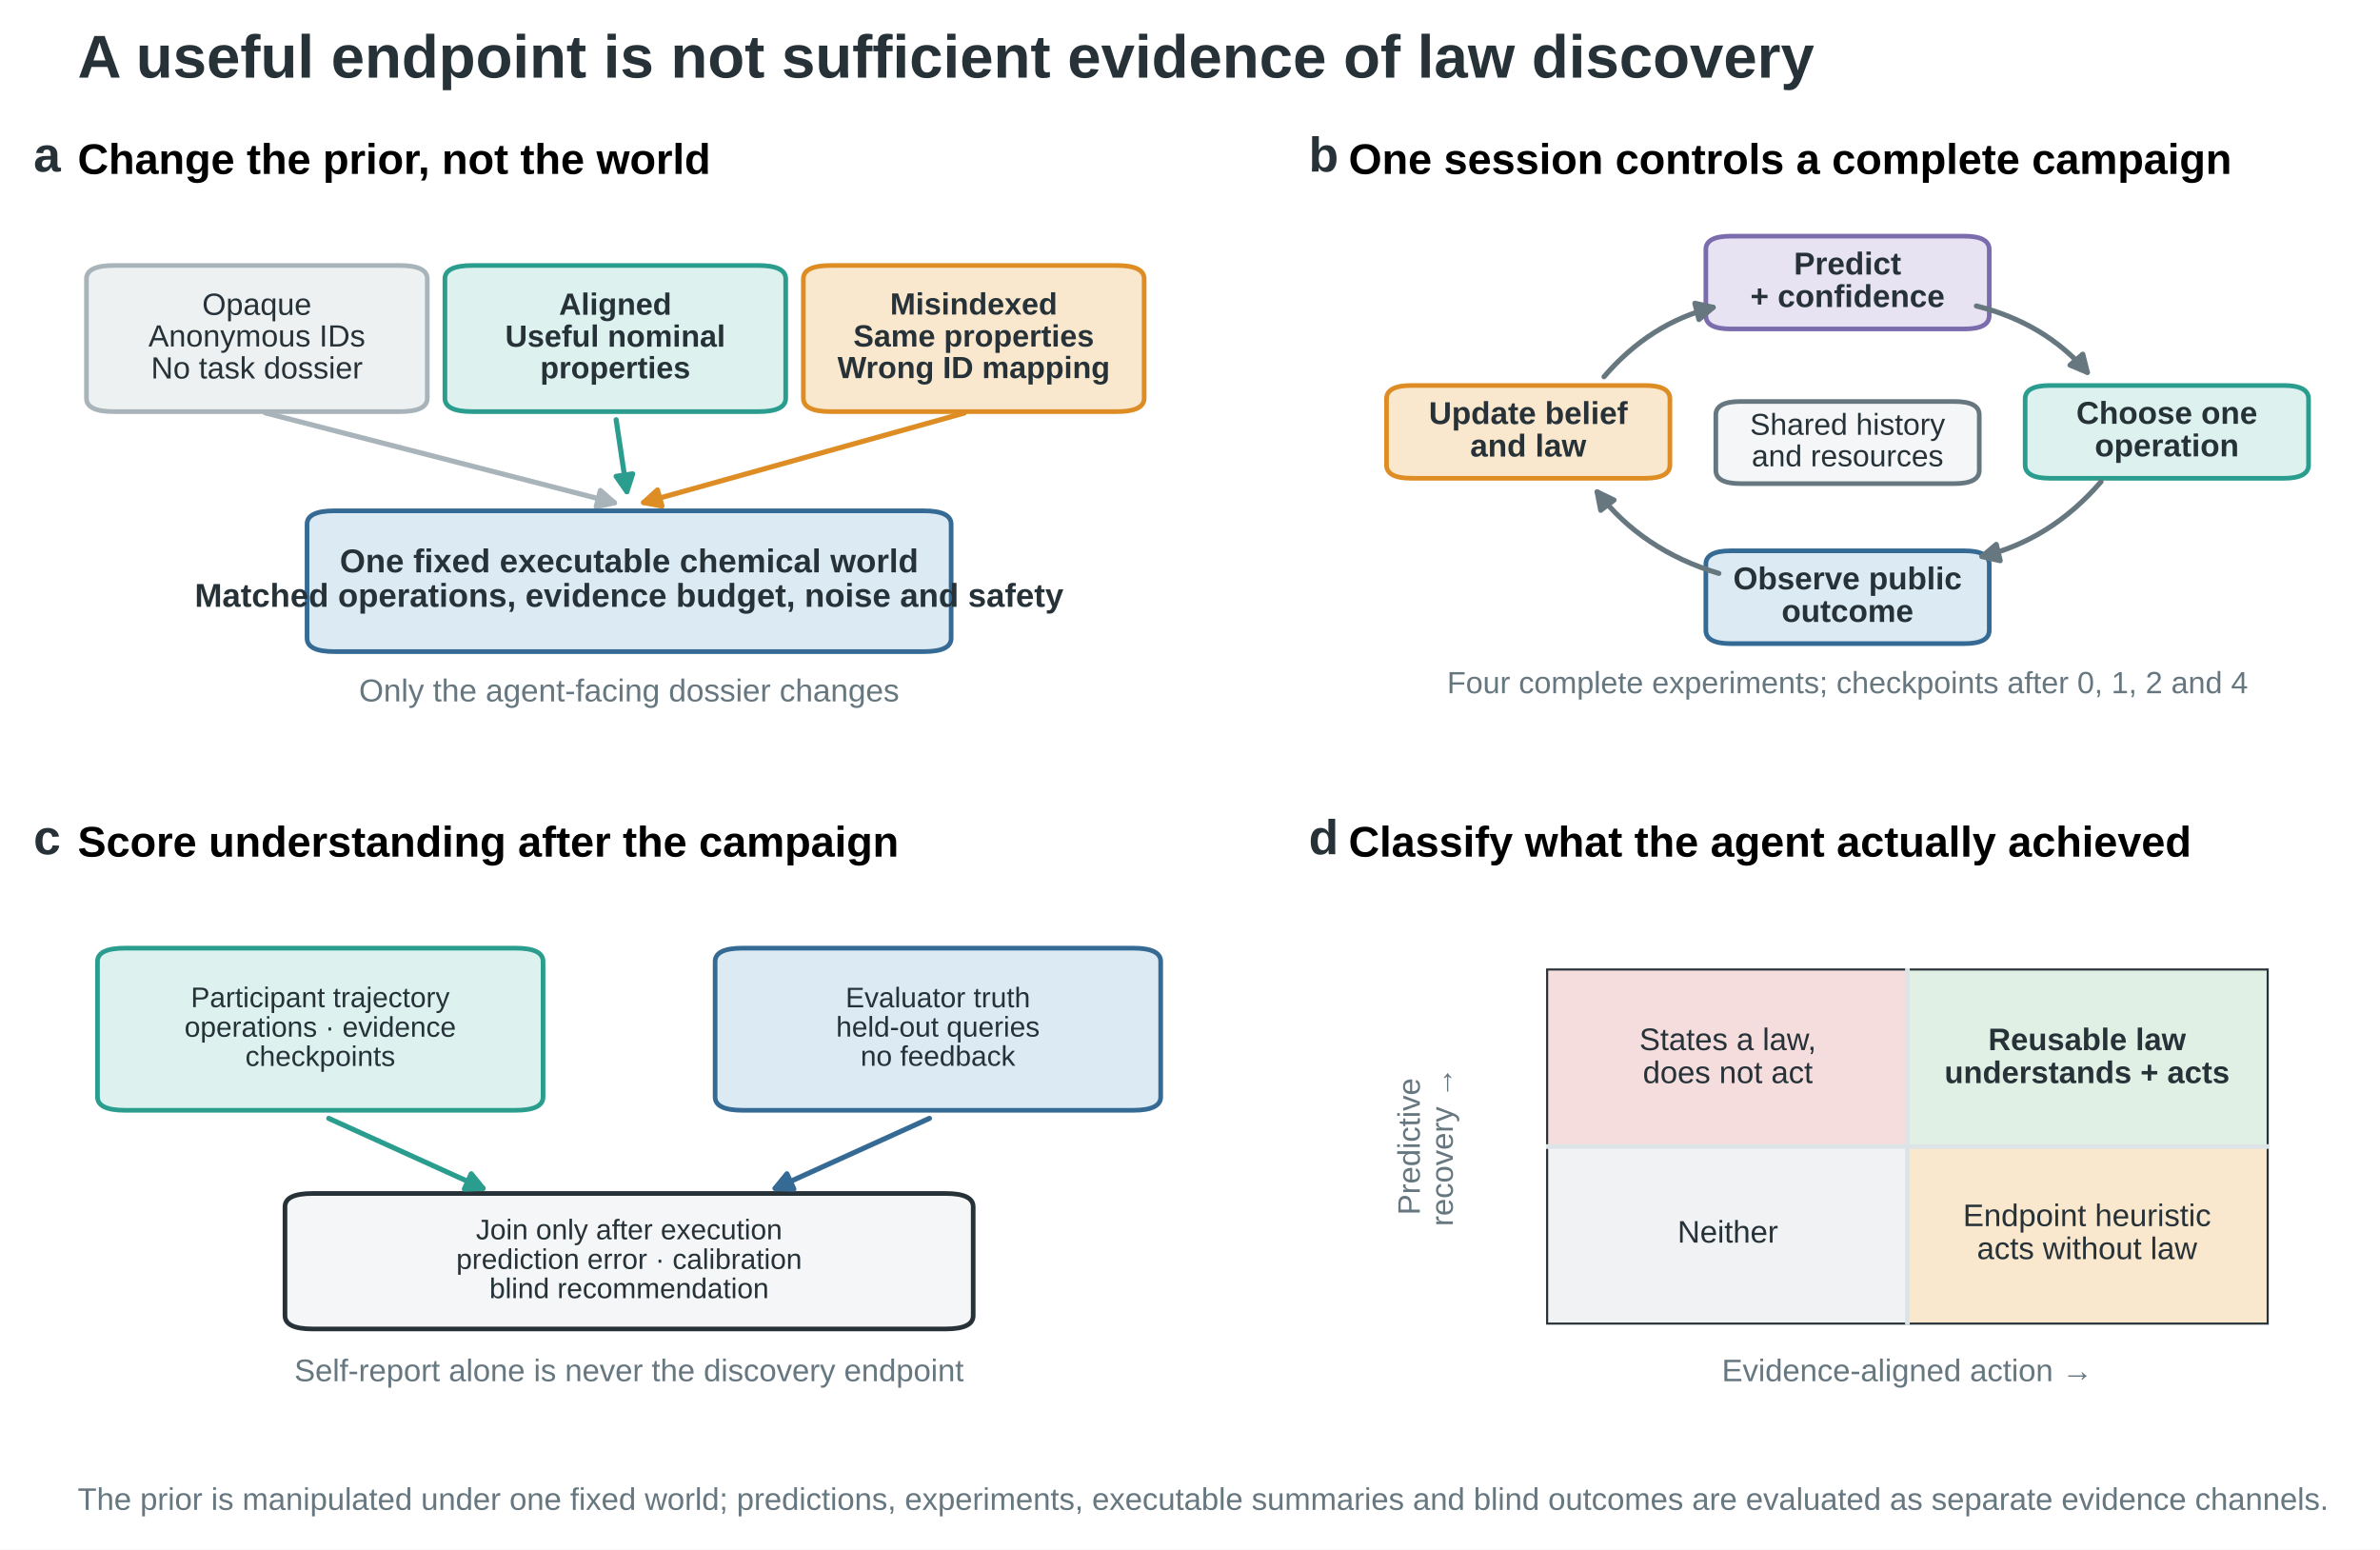
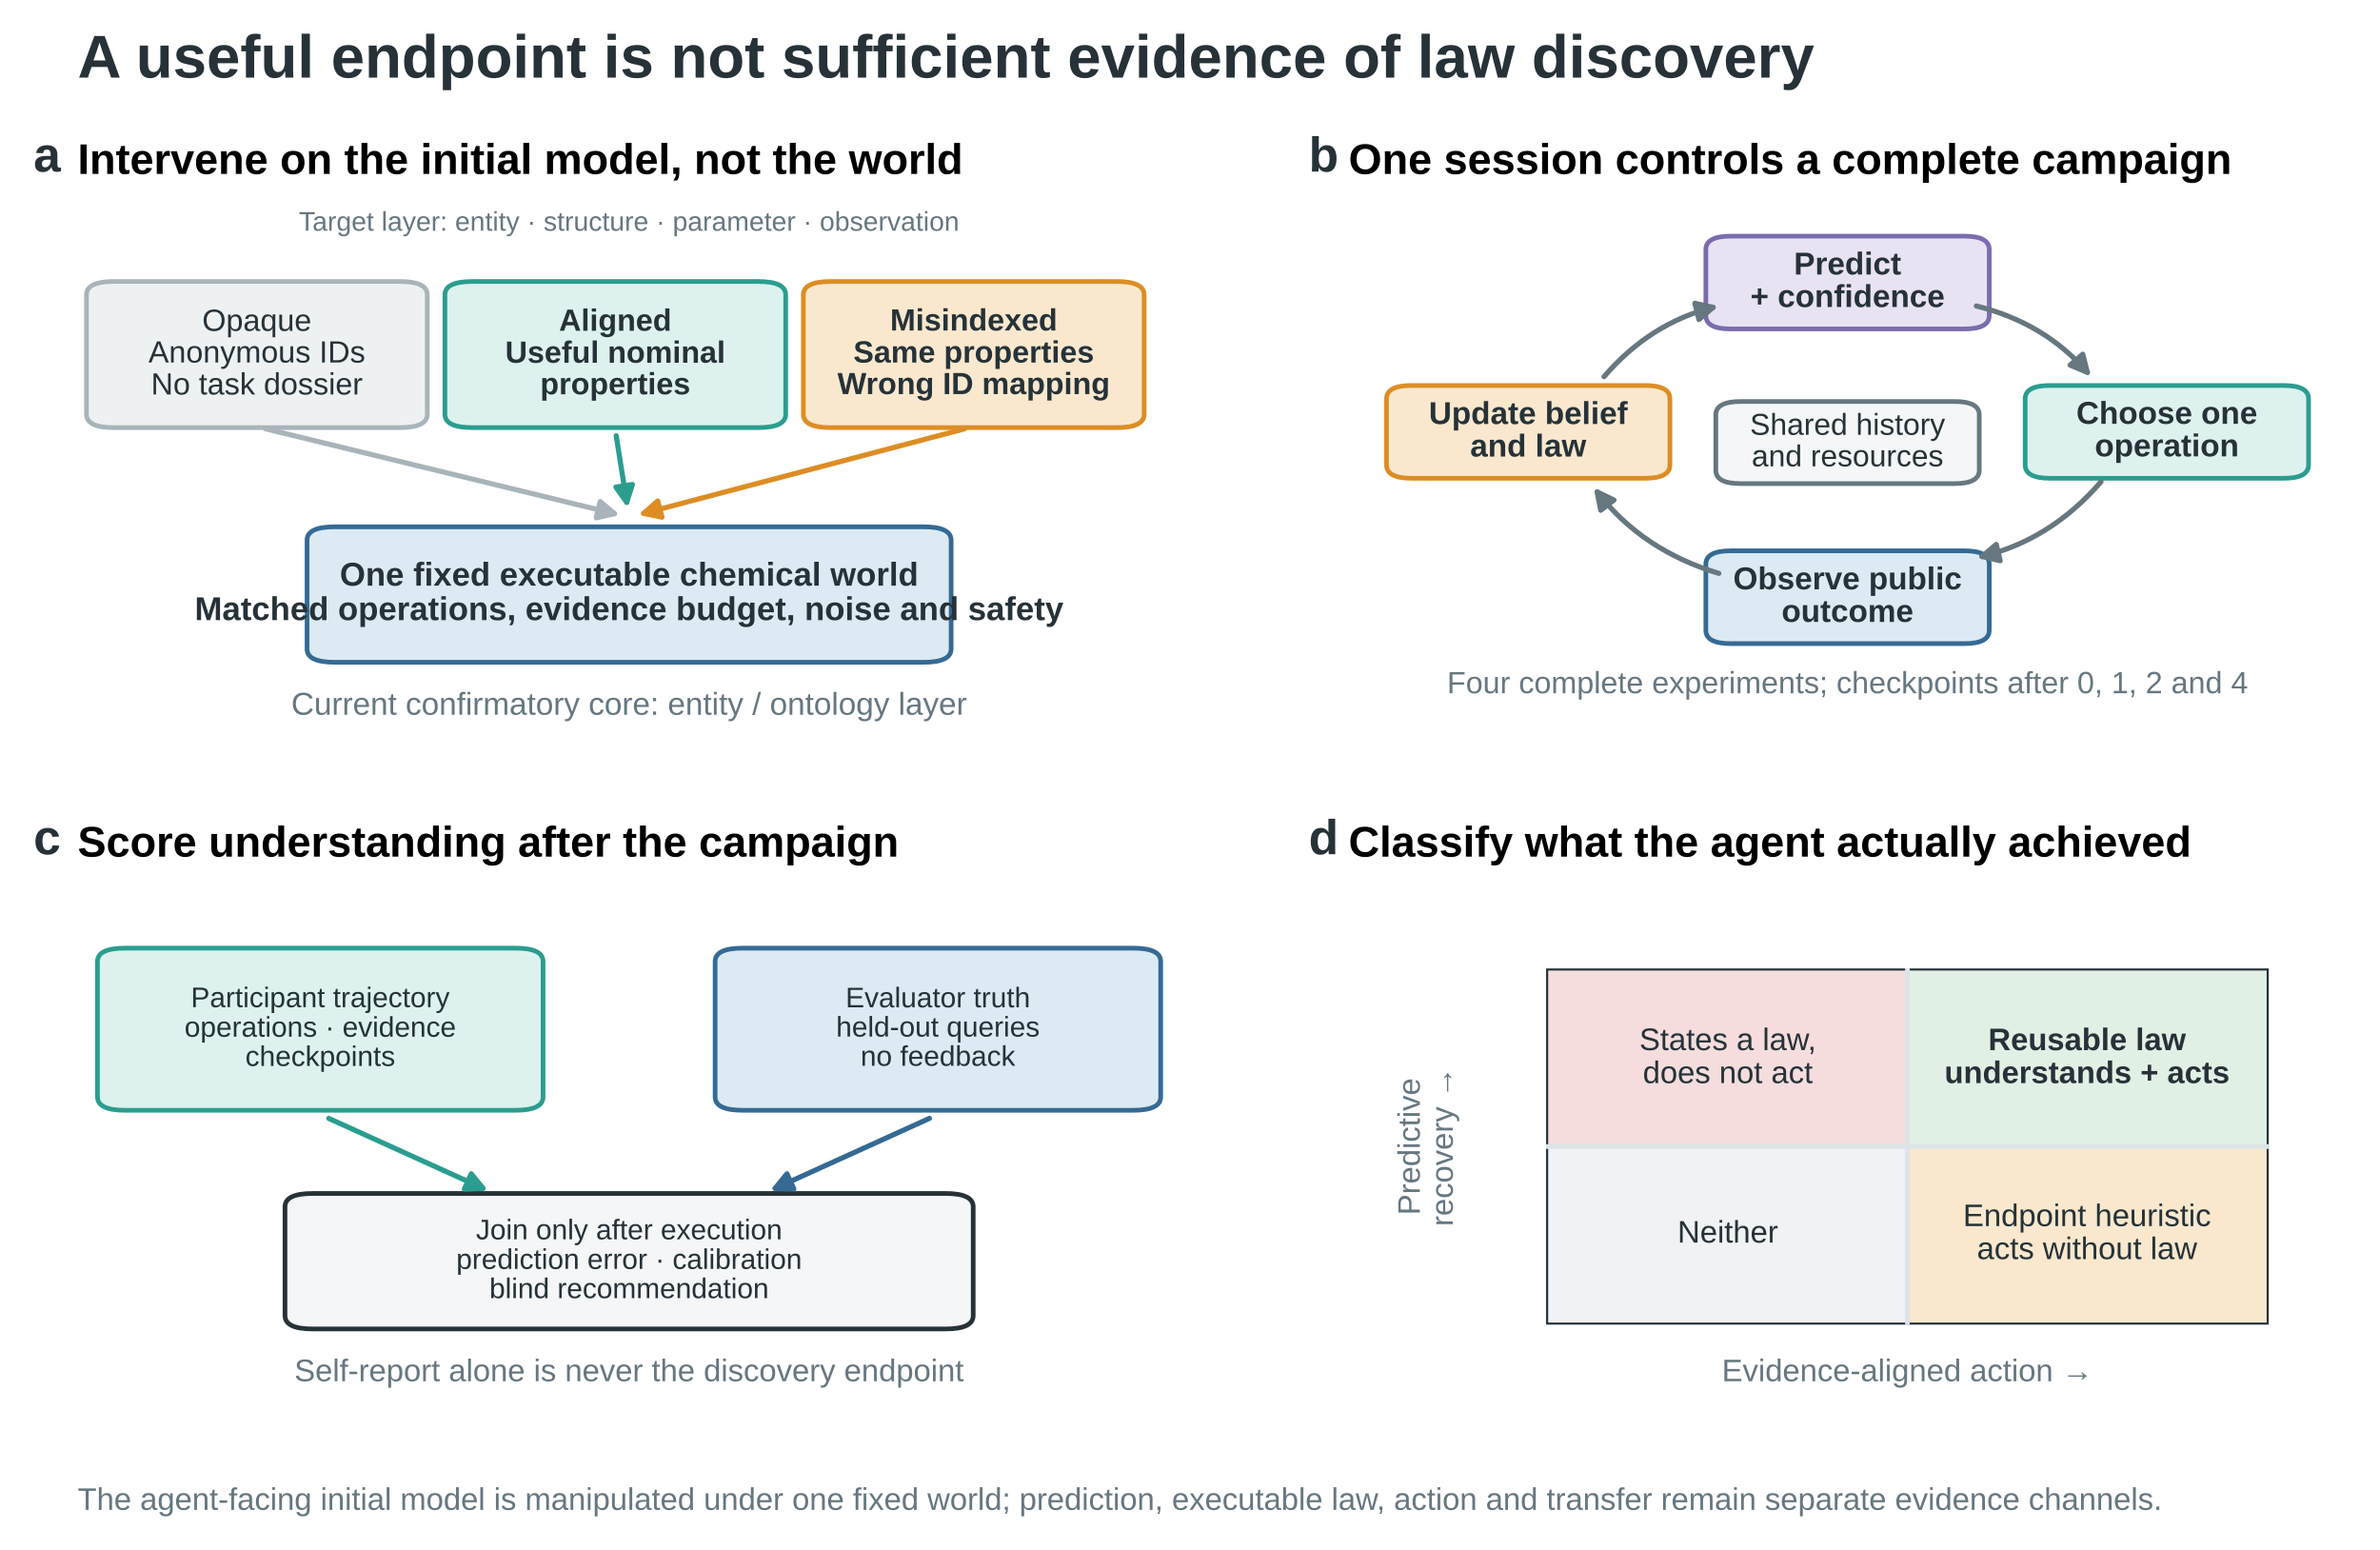
- <svg xmlns="http://www.w3.org/2000/svg" width="511.171pt" height="332.787pt" viewBox="0 0 511.171 332.787" version="1.1">
+ <svg xmlns="http://www.w3.org/2000/svg" width="511.171pt" height="332.866pt" viewBox="0 0 511.171 332.866" version="1.1">
  <defs>
    <style type="text/css">*{stroke-linejoin: round; stroke-linecap: butt}</style>
  </defs>
  <g id="figure_1">
    <g id="patch_1">
-       <path d="M 0 332.787 L 511.171 332.787 L 511.171 0 L 0 0 z " style="fill: #ffffff" />
+       <path d="M 0 332.866 L 511.171 332.866 L 511.171 0 L 0 0 z " style="fill: #ffffff" />
    </g>
    <g id="axes_1">
      <g id="patch_2">
-         <path d="M 24.492 88.398 L 85.844 88.398 Q 91.766 88.398 91.766 85.534 L 91.766 59.878 Q 91.766 57.015 85.844 57.015 L 24.492 57.015 Q 18.57 57.015 18.57 59.878 L 18.57 85.534 Q 18.57 88.398 24.492 88.398 z " clip-path="url(#p7d6b00de4d)" style="fill: #eef1f2; stroke: #a8b4ba; stroke-linejoin: miter" />
+         <path d="M 24.492 91.834 L 85.844 91.834 Q 91.766 91.834 91.766 88.97 L 91.766 63.314 Q 91.766 60.451 85.844 60.451 L 24.492 60.451 Q 18.57 60.451 18.57 63.314 L 18.57 88.97 Q 18.57 91.834 24.492 91.834 z " clip-path="url(#p7e78df8d4a)" style="fill: #eef1f2; stroke: #a8b4ba; stroke-linejoin: miter" />
      </g>
      <g id="patch_3">
-         <path d="M 56.987 88.668 Q 95.081 98.477 131.983 107.979 " clip-path="url(#p7d6b00de4d)" style="fill: none; stroke: #a8b4ba; stroke-width: 1.1; stroke-linecap: round" />
-         <path d="M 128.946 105.338 L 131.983 107.979 L 128.048 108.824 z " clip-path="url(#p7d6b00de4d)" style="fill: #a8b4ba; stroke: #a8b4ba; stroke-width: 1.1; stroke-linecap: round" />
+         <path d="M 56.992 92.077 Q 95.083 101.341 131.98 110.314 " clip-path="url(#p7e78df8d4a)" style="fill: none; stroke: #a8b4ba; stroke-width: 1.1; stroke-linecap: round" />
+         <path d="M 128.907 107.714 L 131.98 110.314 L 128.056 111.212 z " clip-path="url(#p7e78df8d4a)" style="fill: #a8b4ba; stroke: #a8b4ba; stroke-width: 1.1; stroke-linecap: round" />
      </g>
      <g id="patch_4">
-         <path d="M 101.478 88.398 L 162.83 88.398 Q 168.752 88.398 168.752 85.534 L 168.752 59.878 Q 168.752 57.015 162.83 57.015 L 101.478 57.015 Q 95.556 57.015 95.556 59.878 L 95.556 85.534 Q 95.556 88.398 101.478 88.398 z " clip-path="url(#p7d6b00de4d)" style="fill: #ddf2ee; stroke: #2a9d8f; stroke-linejoin: miter" />
+         <path d="M 101.478 91.834 L 162.83 91.834 Q 168.752 91.834 168.752 88.97 L 168.752 63.314 Q 168.752 60.451 162.83 60.451 L 101.478 60.451 Q 95.556 60.451 95.556 63.314 L 95.556 88.97 Q 95.556 91.834 101.478 91.834 z " clip-path="url(#p7e78df8d4a)" style="fill: #ddf2ee; stroke: #2a9d8f; stroke-linejoin: miter" />
      </g>
      <g id="patch_5">
-         <path d="M 132.331 90.144 Q 133.575 98.475 134.638 105.589 " clip-path="url(#p7d6b00de4d)" style="fill: none; stroke: #2a9d8f; stroke-width: 1.1; stroke-linecap: round" />
-         <path d="M 135.886 101.763 L 134.638 105.589 L 132.326 102.295 z " clip-path="url(#p7d6b00de4d)" style="fill: #2a9d8f; stroke: #2a9d8f; stroke-width: 1.1; stroke-linecap: round" />
+         <path d="M 132.348 93.578 Q 133.575 101.338 134.61 107.883 " clip-path="url(#p7e78df8d4a)" style="fill: none; stroke: #2a9d8f; stroke-width: 1.1; stroke-linecap: round" />
+         <path d="M 135.826 104.046 L 134.61 107.883 L 132.27 104.609 z " clip-path="url(#p7e78df8d4a)" style="fill: #2a9d8f; stroke: #2a9d8f; stroke-width: 1.1; stroke-linecap: round" />
      </g>
      <g id="patch_6">
-         <path d="M 178.464 88.398 L 239.816 88.398 Q 245.738 88.398 245.738 85.534 L 245.738 59.878 Q 245.738 57.015 239.816 57.015 L 178.464 57.015 Q 172.542 57.015 172.542 59.878 L 172.542 85.534 Q 172.542 88.398 178.464 88.398 z " clip-path="url(#p7d6b00de4d)" style="fill: #f9e8ce; stroke: #dd8d24; stroke-linejoin: miter" />
+         <path d="M 178.464 91.834 L 239.816 91.834 Q 245.738 91.834 245.738 88.97 L 245.738 63.314 Q 245.738 60.451 239.816 60.451 L 178.464 60.451 Q 172.542 60.451 172.542 63.314 L 172.542 88.97 Q 172.542 91.834 178.464 91.834 z " clip-path="url(#p7e78df8d4a)" style="fill: #f9e8ce; stroke: #dd8d24; stroke-linejoin: miter" />
      </g>
      <g id="patch_7">
-         <path d="M 207.096 88.706 Q 172.07 98.477 138.228 107.917 " clip-path="url(#p7d6b00de4d)" style="fill: none; stroke: #dd8d24; stroke-width: 1.1; stroke-linecap: round" />
-         <path d="M 142.18 108.683 L 138.228 107.917 L 141.212 105.216 z " clip-path="url(#p7d6b00de4d)" style="fill: #dd8d24; stroke: #dd8d24; stroke-width: 1.1; stroke-linecap: round" />
+         <path d="M 207.087 92.115 Q 172.07 101.34 138.242 110.252 " clip-path="url(#p7e78df8d4a)" style="fill: none; stroke: #dd8d24; stroke-width: 1.1; stroke-linecap: round" />
+         <path d="M 142.181 111.076 L 138.242 110.252 L 141.264 107.595 z " clip-path="url(#p7e78df8d4a)" style="fill: #dd8d24; stroke: #dd8d24; stroke-width: 1.1; stroke-linecap: round" />
      </g>
      <g id="patch_8">
-         <path d="M 71.868 139.939 L 198.362 139.939 Q 204.284 139.939 204.284 137.076 L 204.284 112.565 Q 204.284 109.702 198.362 109.702 L 71.868 109.702 Q 65.946 109.702 65.946 112.565 L 65.946 137.076 Q 65.946 139.939 71.868 139.939 z " clip-path="url(#p7d6b00de4d)" style="fill: #dceaf4; stroke: #356a94; stroke-linejoin: miter" />
+         <path d="M 71.868 142.23 L 198.362 142.23 Q 204.284 142.23 204.284 139.367 L 204.284 116.001 Q 204.284 113.138 198.362 113.138 L 71.868 113.138 Q 65.946 113.138 65.946 116.001 L 65.946 139.367 Q 65.946 142.23 71.868 142.23 z " clip-path="url(#p7e78df8d4a)" style="fill: #dceaf4; stroke: #356a94; stroke-linejoin: miter" />
      </g>
      <g id="text_1">
-         <text style="font-size: 6.6px; font-family: 'Arial', 'Helvetica', 'DejaVu Sans', sans-serif; fill: #263238" transform="translate(43.42587 67.6243)">Opaque</text>
-         <text style="font-size: 6.6px; font-family: 'Arial', 'Helvetica', 'DejaVu Sans', sans-serif; fill: #263238" transform="translate(31.87587 74.41608)">Anonymous IDs</text>
-         <text style="font-size: 6.6px; font-family: 'Arial', 'Helvetica', 'DejaVu Sans', sans-serif; fill: #263238" transform="translate(32.42708 81.28519)">No task dossier</text>
+         <text style="font-size: 5.8px; font-family: 'Arial', 'Helvetica', 'DejaVu Sans', sans-serif; text-anchor: middle; fill: #667780" x="135.115" y="49.546" transform="rotate(-0 135.1152 49.54625)">Target layer: entity · structure · parameter · observation</text>
      </g>
      <g id="text_2">
-         <text style="font-weight: 700; font-size: 6.6px; font-family: 'Arial', 'Helvetica', 'DejaVu Sans', sans-serif; fill: #263238" transform="translate(120.0556 67.5913)">Aligned</text>
-         <text style="font-weight: 700; font-size: 6.6px; font-family: 'Arial', 'Helvetica', 'DejaVu Sans', sans-serif; fill: #263238" transform="translate(108.503 74.46042)">Useful nominal</text>
-         <text style="font-weight: 700; font-size: 6.6px; font-family: 'Arial', 'Helvetica', 'DejaVu Sans', sans-serif; fill: #263238" transform="translate(116.0177 81.24291)">properties</text>
+         <text style="font-size: 6.6px; font-family: 'Arial', 'Helvetica', 'DejaVu Sans', sans-serif; fill: #263238" transform="translate(43.42587 71.06041)">Opaque</text>
+         <text style="font-size: 6.6px; font-family: 'Arial', 'Helvetica', 'DejaVu Sans', sans-serif; fill: #263238" transform="translate(31.87587 77.85218)">Anonymous IDs</text>
+         <text style="font-size: 6.6px; font-family: 'Arial', 'Helvetica', 'DejaVu Sans', sans-serif; fill: #263238" transform="translate(32.42708 84.7213)">No task dossier</text>
      </g>
      <g id="text_3">
-         <text style="font-weight: 700; font-size: 6.6px; font-family: 'Arial', 'Helvetica', 'DejaVu Sans', sans-serif; fill: #263238" transform="translate(191.1707 67.54465)">Misindexed</text>
-         <text style="font-weight: 700; font-size: 6.6px; font-family: 'Arial', 'Helvetica', 'DejaVu Sans', sans-serif; fill: #263238" transform="translate(183.2811 74.42045)">Same properties</text>
-         <text style="font-weight: 700; font-size: 6.6px; font-family: 'Arial', 'Helvetica', 'DejaVu Sans', sans-serif; fill: #263238" transform="translate(179.8697 81.20294)">Wrong ID mapping</text>
+         <text style="font-weight: 700; font-size: 6.6px; font-family: 'Arial', 'Helvetica', 'DejaVu Sans', sans-serif; fill: #263238" transform="translate(120.0556 71.02741)">Aligned</text>
+         <text style="font-weight: 700; font-size: 6.6px; font-family: 'Arial', 'Helvetica', 'DejaVu Sans', sans-serif; fill: #263238" transform="translate(108.503 77.89652)">Useful nominal</text>
+         <text style="font-weight: 700; font-size: 6.6px; font-family: 'Arial', 'Helvetica', 'DejaVu Sans', sans-serif; fill: #263238" transform="translate(116.0177 84.67902)">properties</text>
      </g>
      <g id="text_4">
-         <text style="font-weight: 700; font-size: 7.1px; font-family: 'Arial', 'Helvetica', 'DejaVu Sans', sans-serif; fill: #263238" transform="translate(72.97245 122.916)">One fixed executable chemical world</text>
-         <text style="font-weight: 700; font-size: 7.1px; font-family: 'Arial', 'Helvetica', 'DejaVu Sans', sans-serif; fill: #263238" transform="translate(41.81676 130.3127)">Matched operations, evidence budget, noise and safety</text>
+         <text style="font-weight: 700; font-size: 6.6px; font-family: 'Arial', 'Helvetica', 'DejaVu Sans', sans-serif; fill: #263238" transform="translate(191.1707 70.98076)">Misindexed</text>
+         <text style="font-weight: 700; font-size: 6.6px; font-family: 'Arial', 'Helvetica', 'DejaVu Sans', sans-serif; fill: #263238" transform="translate(183.2811 77.85655)">Same properties</text>
+         <text style="font-weight: 700; font-size: 6.6px; font-family: 'Arial', 'Helvetica', 'DejaVu Sans', sans-serif; fill: #263238" transform="translate(179.8697 84.63904)">Wrong ID mapping</text>
      </g>
      <g id="text_5">
-         <text style="font-size: 6.8px; font-family: 'Arial', 'Helvetica', 'DejaVu Sans', sans-serif; text-anchor: middle; fill: #667780" x="135.115" y="150.635" transform="rotate(-0 135.1152 150.6349)">Only the agent-facing dossier changes</text>
+         <text style="font-weight: 700; font-size: 7.1px; font-family: 'Arial', 'Helvetica', 'DejaVu Sans', sans-serif; fill: #263238" transform="translate(72.97245 125.7795)">One fixed executable chemical world</text>
+         <text style="font-weight: 700; font-size: 7.1px; font-family: 'Arial', 'Helvetica', 'DejaVu Sans', sans-serif; fill: #263238" transform="translate(41.81676 133.1762)">Matched operations, evidence budget, noise and safety</text>
      </g>
      <g id="text_6">
+         <text style="font-size: 6.8px; font-family: 'Arial', 'Helvetica', 'DejaVu Sans', sans-serif; text-anchor: middle; fill: #667780" x="135.115" y="153.496" transform="rotate(-0 135.1152 153.4962)">Current confirmatory core: entity / ontology layer</text>
+       </g>
+       <g id="text_7">
        <text style="font-weight: 700; font-size: 10.5px; font-family: 'Arial', 'Helvetica', 'DejaVu Sans', sans-serif; text-anchor: start; fill: #263238" x="7.2" y="36.846" transform="rotate(-0 7.2 36.84578)">a</text>
      </g>
-       <g id="text_7">
-         <text style="font-weight: 700; font-size: 9.2px; font-family: 'Arial', 'Helvetica', 'DejaVu Sans', sans-serif; text-anchor: start" x="16.675" y="37.354" transform="rotate(-0 16.6752 37.354)">Change the prior, not the world</text>
+       <g id="text_8">
+         <text style="font-weight: 700; font-size: 9.2px; font-family: 'Arial', 'Helvetica', 'DejaVu Sans', sans-serif; text-anchor: start" x="16.675" y="37.354" transform="rotate(-0 16.6752 37.354)">Intervene on the initial model, not the world</text>
      </g>
    </g>
    <g id="axes_2">
      <g id="patch_9">
-         <path d="M 371.736 70.645 L 421.887 70.645 Q 427.245 70.645 427.245 67.781 L 427.245 53.579 Q 427.245 50.715 421.887 50.715 L 371.736 50.715 Q 366.378 50.715 366.378 53.579 L 366.378 67.781 Q 366.378 70.645 371.736 70.645 z " clip-path="url(#p25de5d5a20)" style="fill: #e8e3f3; stroke: #7b6cad; stroke-linejoin: miter" />
+         <path d="M 371.736 70.645 L 421.887 70.645 Q 427.245 70.645 427.245 67.781 L 427.245 53.579 Q 427.245 50.715 421.887 50.715 L 371.736 50.715 Q 366.378 50.715 366.378 53.579 L 366.378 67.781 Q 366.378 70.645 371.736 70.645 z " clip-path="url(#pbe5b9030df)" style="fill: #e8e3f3; stroke: #7b6cad; stroke-linejoin: miter" />
      </g>
      <g id="patch_10">
-         <path d="M 440.318 102.715 L 490.469 102.715 Q 495.827 102.715 495.827 99.851 L 495.827 85.649 Q 495.827 82.786 490.469 82.786 L 440.318 82.786 Q 434.96 82.786 434.96 85.649 L 434.96 99.851 Q 434.96 102.715 440.318 102.715 z " clip-path="url(#p25de5d5a20)" style="fill: #ddf2ee; stroke: #2a9d8f; stroke-linejoin: miter" />
+         <path d="M 440.318 102.715 L 490.469 102.715 Q 495.827 102.715 495.827 99.851 L 495.827 85.649 Q 495.827 82.786 490.469 82.786 L 440.318 82.786 Q 434.96 82.786 434.96 85.649 L 434.96 99.851 Q 434.96 102.715 440.318 102.715 z " clip-path="url(#pbe5b9030df)" style="fill: #ddf2ee; stroke: #2a9d8f; stroke-linejoin: miter" />
      </g>
      <g id="patch_11">
-         <path d="M 371.736 138.221 L 421.887 138.221 Q 427.245 138.221 427.245 135.358 L 427.245 121.155 Q 427.245 118.292 421.887 118.292 L 371.736 118.292 Q 366.378 118.292 366.378 121.155 L 366.378 135.358 Q 366.378 138.221 371.736 138.221 z " clip-path="url(#p25de5d5a20)" style="fill: #dceaf4; stroke: #356a94; stroke-linejoin: miter" />
+         <path d="M 371.736 138.221 L 421.887 138.221 Q 427.245 138.221 427.245 135.358 L 427.245 121.155 Q 427.245 118.292 421.887 118.292 L 371.736 118.292 Q 366.378 118.292 366.378 121.155 L 366.378 135.358 Q 366.378 138.221 371.736 138.221 z " clip-path="url(#pbe5b9030df)" style="fill: #dceaf4; stroke: #356a94; stroke-linejoin: miter" />
      </g>
      <g id="patch_12">
-         <path d="M 303.153 102.715 L 353.304 102.715 Q 358.662 102.715 358.662 99.851 L 358.662 85.649 Q 358.662 82.786 353.304 82.786 L 303.153 82.786 Q 297.795 82.786 297.795 85.649 L 297.795 99.851 Q 297.795 102.715 303.153 102.715 z " clip-path="url(#p25de5d5a20)" style="fill: #f9e8ce; stroke: #dd8d24; stroke-linejoin: miter" />
+         <path d="M 303.153 102.715 L 353.304 102.715 Q 358.662 102.715 358.662 99.851 L 358.662 85.649 Q 358.662 82.786 353.304 82.786 L 303.153 82.786 Q 297.795 82.786 297.795 85.649 L 297.795 99.851 Q 297.795 102.715 303.153 102.715 z " clip-path="url(#pbe5b9030df)" style="fill: #f9e8ce; stroke: #dd8d24; stroke-linejoin: miter" />
      </g>
      <g id="patch_13">
-         <path d="M 373.879 103.86 L 419.743 103.86 Q 425.101 103.86 425.101 100.997 L 425.101 89.085 Q 425.101 86.222 419.743 86.222 L 373.879 86.222 Q 368.521 86.222 368.521 89.085 L 368.521 100.997 Q 368.521 103.86 373.879 103.86 z " clip-path="url(#p25de5d5a20)" style="fill: #f4f6f7; stroke: #667780; stroke-linejoin: miter" />
+         <path d="M 373.879 103.86 L 419.743 103.86 Q 425.101 103.86 425.101 100.997 L 425.101 89.085 Q 425.101 86.222 419.743 86.222 L 373.879 86.222 Q 368.521 86.222 368.521 89.085 L 368.521 100.997 Q 368.521 103.86 373.879 103.86 z " clip-path="url(#pbe5b9030df)" style="fill: #f4f6f7; stroke: #667780; stroke-linejoin: miter" />
      </g>
      <g id="patch_14">
-         <path d="M 424.483 65.71 Q 439.217 69.385 448.315 79.969 " clip-path="url(#p25de5d5a20)" style="fill: none; stroke: #667780; stroke-width: 1.1; stroke-linecap: round" />
-         <path d="M 447.333 76.066 L 448.315 79.969 L 444.603 78.412 z " clip-path="url(#p25de5d5a20)" style="fill: #667780; stroke: #667780; stroke-width: 1.1; stroke-linecap: round" />
+         <path d="M 424.483 65.71 Q 439.217 69.385 448.315 79.969 " clip-path="url(#pbe5b9030df)" style="fill: none; stroke: #667780; stroke-width: 1.1; stroke-linecap: round" />
+         <path d="M 447.333 76.066 L 448.315 79.969 L 444.603 78.412 z " clip-path="url(#pbe5b9030df)" style="fill: #667780; stroke: #667780; stroke-width: 1.1; stroke-linecap: round" />
      </g>
      <g id="patch_15">
-         <path d="M 451.255 103.45 Q 440.496 115.925 425.68 119.512 " clip-path="url(#p25de5d5a20)" style="fill: none; stroke: #667780; stroke-width: 1.1; stroke-linecap: round" />
-         <path d="M 429.602 120.415 L 425.68 119.512 L 428.755 116.916 z " clip-path="url(#p25de5d5a20)" style="fill: #667780; stroke: #667780; stroke-width: 1.1; stroke-linecap: round" />
+         <path d="M 451.255 103.45 Q 440.496 115.925 425.68 119.512 " clip-path="url(#pbe5b9030df)" style="fill: none; stroke: #667780; stroke-width: 1.1; stroke-linecap: round" />
+         <path d="M 429.602 120.415 L 425.68 119.512 L 428.755 116.916 z " clip-path="url(#pbe5b9030df)" style="fill: #667780; stroke: #667780; stroke-width: 1.1; stroke-linecap: round" />
      </g>
      <g id="patch_16">
-         <path d="M 369.171 123.137 Q 352.746 118.237 343.032 105.636 " clip-path="url(#p25de5d5a20)" style="fill: none; stroke: #667780; stroke-width: 1.1; stroke-linecap: round" />
-         <path d="M 343.805 109.586 L 343.032 105.636 L 346.656 107.388 z " clip-path="url(#p25de5d5a20)" style="fill: #667780; stroke: #667780; stroke-width: 1.1; stroke-linecap: round" />
+         <path d="M 369.171 123.137 Q 352.746 118.237 343.032 105.636 " clip-path="url(#pbe5b9030df)" style="fill: none; stroke: #667780; stroke-width: 1.1; stroke-linecap: round" />
+         <path d="M 343.805 109.586 L 343.032 105.636 L 346.656 107.388 z " clip-path="url(#pbe5b9030df)" style="fill: #667780; stroke: #667780; stroke-width: 1.1; stroke-linecap: round" />
      </g>
      <g id="patch_17">
-         <path d="M 344.509 80.898 Q 354.409 69.383 367.951 66.006 " clip-path="url(#p25de5d5a20)" style="fill: none; stroke: #667780; stroke-width: 1.1; stroke-linecap: round" />
-         <path d="M 364.022 65.13 L 367.951 66.006 L 364.893 68.624 z " clip-path="url(#p25de5d5a20)" style="fill: #667780; stroke: #667780; stroke-width: 1.1; stroke-linecap: round" />
-       </g>
-       <g id="text_8">
+         <path d="M 344.509 80.898 Q 354.409 69.383 367.951 66.006 " clip-path="url(#pbe5b9030df)" style="fill: none; stroke: #667780; stroke-width: 1.1; stroke-linecap: round" />
+         <path d="M 364.022 65.13 L 367.951 66.006 L 364.893 68.624 z " clip-path="url(#pbe5b9030df)" style="fill: #667780; stroke: #667780; stroke-width: 1.1; stroke-linecap: round" />
+       </g>
+       <g id="text_9">
        <text style="font-weight: 700; font-size: 6.8px; font-family: 'Arial', 'Helvetica', 'DejaVu Sans', sans-serif; fill: #263238" transform="translate(385.2852 58.94857)">Predict</text>
        <text style="font-weight: 700; font-size: 6.8px; font-family: 'Arial', 'Helvetica', 'DejaVu Sans', sans-serif; fill: #263238" transform="translate(375.9347 65.93659)">+ confidence</text>
      </g>
-       <g id="text_9">
+       <g id="text_10">
        <text style="font-weight: 700; font-size: 6.8px; font-family: 'Arial', 'Helvetica', 'DejaVu Sans', sans-serif; fill: #263238" transform="translate(445.9382 91.01889)">Choose one</text>
        <text style="font-weight: 700; font-size: 6.8px; font-family: 'Arial', 'Helvetica', 'DejaVu Sans', sans-serif; fill: #263238" transform="translate(449.9055 98.00691)">operation</text>
      </g>
-       <g id="text_10">
+       <g id="text_11">
        <text style="font-weight: 700; font-size: 6.8px; font-family: 'Arial', 'Helvetica', 'DejaVu Sans', sans-serif; fill: #263238" transform="translate(372.2494 126.5667)">Observe public</text>
        <text style="font-weight: 700; font-size: 6.8px; font-family: 'Arial', 'Helvetica', 'DejaVu Sans', sans-serif; fill: #263238" transform="translate(382.6444 133.5548)">outcome</text>
      </g>
-       <g id="text_11">
+       <g id="text_12">
        <text style="font-weight: 700; font-size: 6.8px; font-family: 'Arial', 'Helvetica', 'DejaVu Sans', sans-serif; fill: #263238" transform="translate(306.8826 91.06033)">Update belief</text>
        <text style="font-weight: 700; font-size: 6.8px; font-family: 'Arial', 'Helvetica', 'DejaVu Sans', sans-serif; fill: #263238" transform="translate(315.7604 98.04835)">and law</text>
      </g>
-       <g id="text_12">
+       <g id="text_13">
        <text style="font-size: 6.5px; font-family: 'Arial', 'Helvetica', 'DejaVu Sans', sans-serif; fill: #263238" transform="translate(375.8573 93.37839)">Shared history</text>
        <text style="font-size: 6.5px; font-family: 'Arial', 'Helvetica', 'DejaVu Sans', sans-serif; fill: #263238" transform="translate(376.2179 100.1434)">and resources</text>
      </g>
-       <g id="text_13">
+       <g id="text_14">
        <text style="font-size: 6.6px; font-family: 'Arial', 'Helvetica', 'DejaVu Sans', sans-serif; text-anchor: middle; fill: #667780" x="396.811" y="148.873" transform="rotate(-0 396.8112 148.8733)">Four complete experiments; checkpoints after 0, 1, 2 and 4</text>
      </g>
-       <g id="text_14">
+       <g id="text_15">
        <text style="font-weight: 700; font-size: 10.5px; font-family: 'Arial', 'Helvetica', 'DejaVu Sans', sans-serif; text-anchor: start; fill: #263238" x="281.078" y="36.846" transform="rotate(-0 281.0784 36.84578)">b</text>
      </g>
-       <g id="text_15">
+       <g id="text_16">
        <text style="font-weight: 700; font-size: 9.2px; font-family: 'Arial', 'Helvetica', 'DejaVu Sans', sans-serif; text-anchor: start" x="289.651" y="37.354" transform="rotate(-0 289.6512 37.354)">One session controls a complete campaign</text>
      </g>
    </g>
    <g id="axes_3">
      <g id="patch_18">
-         <path d="M 26.861 238.441 L 110.717 238.441 Q 116.639 238.441 116.639 235.578 L 116.639 206.485 Q 116.639 203.622 110.717 203.622 L 26.861 203.622 Q 20.939 203.622 20.939 206.485 L 20.939 235.578 Q 20.939 238.441 26.861 238.441 z " clip-path="url(#p2152b1aa96)" style="fill: #ddf2ee; stroke: #2a9d8f; stroke-linejoin: miter" />
+         <path d="M 26.861 238.441 L 110.717 238.441 Q 116.639 238.441 116.639 235.578 L 116.639 206.485 Q 116.639 203.622 110.717 203.622 L 26.861 203.622 Q 20.939 203.622 20.939 206.485 L 20.939 235.578 Q 20.939 238.441 26.861 238.441 z " clip-path="url(#p0970078959)" style="fill: #ddf2ee; stroke: #2a9d8f; stroke-linejoin: miter" />
      </g>
      <g id="patch_19">
-         <path d="M 159.514 238.441 L 243.369 238.441 Q 249.291 238.441 249.291 235.578 L 249.291 206.485 Q 249.291 203.622 243.369 203.622 L 159.514 203.622 Q 153.592 203.622 153.592 206.485 L 153.592 235.578 Q 153.592 238.441 159.514 238.441 z " clip-path="url(#p2152b1aa96)" style="fill: #dceaf4; stroke: #356a94; stroke-linejoin: miter" />
+         <path d="M 159.514 238.441 L 243.369 238.441 Q 249.291 238.441 249.291 235.578 L 249.291 206.485 Q 249.291 203.622 243.369 203.622 L 159.514 203.622 Q 153.592 203.622 153.592 206.485 L 153.592 235.578 Q 153.592 238.441 159.514 238.441 z " clip-path="url(#p0970078959)" style="fill: #dceaf4; stroke: #356a94; stroke-linejoin: miter" />
      </g>
      <g id="patch_20">
-         <path d="M 67.131 285.401 L 203.1 285.401 Q 209.022 285.401 209.022 282.538 L 209.022 259.172 Q 209.022 256.309 203.1 256.309 L 67.131 256.309 Q 61.209 256.309 61.209 259.172 L 61.209 282.538 Q 61.209 285.401 67.131 285.401 z " clip-path="url(#p2152b1aa96)" style="fill: #f4f6f7; stroke: #263238; stroke-linejoin: miter" />
+         <path d="M 67.131 285.401 L 203.1 285.401 Q 209.022 285.401 209.022 282.538 L 209.022 259.172 Q 209.022 256.309 203.1 256.309 L 67.131 256.309 Q 61.209 256.309 61.209 259.172 L 61.209 282.538 Q 61.209 285.401 67.131 285.401 z " clip-path="url(#p0970078959)" style="fill: #f4f6f7; stroke: #263238; stroke-linejoin: miter" />
      </g>
      <g id="patch_21">
-         <path d="M 70.609 240.183 Q 87.74 247.948 103.75 255.206 " clip-path="url(#p2152b1aa96)" style="fill: none; stroke: #2a9d8f; stroke-width: 1.1; stroke-linecap: round" />
-         <path d="M 101.215 252.08 L 103.75 255.206 L 99.728 255.359 z " clip-path="url(#p2152b1aa96)" style="fill: #2a9d8f; stroke: #2a9d8f; stroke-width: 1.1; stroke-linecap: round" />
+         <path d="M 70.609 240.183 Q 87.74 247.948 103.75 255.206 " clip-path="url(#p0970078959)" style="fill: none; stroke: #2a9d8f; stroke-width: 1.1; stroke-linecap: round" />
+         <path d="M 101.215 252.08 L 103.75 255.206 L 99.728 255.359 z " clip-path="url(#p0970078959)" style="fill: #2a9d8f; stroke: #2a9d8f; stroke-width: 1.1; stroke-linecap: round" />
      </g>
      <g id="patch_22">
-         <path d="M 199.621 240.183 Q 182.49 247.948 166.48 255.206 " clip-path="url(#p2152b1aa96)" style="fill: none; stroke: #356a94; stroke-width: 1.1; stroke-linecap: round" />
-         <path d="M 170.502 255.359 L 166.48 255.206 L 169.016 252.08 z " clip-path="url(#p2152b1aa96)" style="fill: #356a94; stroke: #356a94; stroke-width: 1.1; stroke-linecap: round" />
-       </g>
-       <g id="text_16">
+         <path d="M 199.621 240.183 Q 182.49 247.948 166.48 255.206 " clip-path="url(#p0970078959)" style="fill: none; stroke: #356a94; stroke-width: 1.1; stroke-linecap: round" />
+         <path d="M 170.502 255.359 L 166.48 255.206 L 169.016 252.08 z " clip-path="url(#p0970078959)" style="fill: #356a94; stroke: #356a94; stroke-width: 1.1; stroke-linecap: round" />
+       </g>
+       <g id="text_17">
        <text style="font-size: 6.1px; font-family: 'Arial', 'Helvetica', 'DejaVu Sans', sans-serif; fill: #263238" transform="translate(40.99043 216.2954)">Participant trajectory</text>
        <text style="font-size: 6.1px; font-family: 'Arial', 'Helvetica', 'DejaVu Sans', sans-serif; fill: #263238" transform="translate(39.62842 222.6442)">operations · evidence</text>
        <text style="font-size: 6.1px; font-family: 'Arial', 'Helvetica', 'DejaVu Sans', sans-serif; fill: #263238" transform="translate(52.68337 228.9214)">checkpoints</text>
      </g>
-       <g id="text_17">
+       <g id="text_18">
        <text style="font-size: 6.1px; font-family: 'Arial', 'Helvetica', 'DejaVu Sans', sans-serif; fill: #263238" transform="translate(181.6075 216.3312)">Evaluator truth</text>
        <text style="font-size: 6.1px; font-family: 'Arial', 'Helvetica', 'DejaVu Sans', sans-serif; fill: #263238" transform="translate(179.5707 222.6084)">held-out queries</text>
        <text style="font-size: 6.1px; font-family: 'Arial', 'Helvetica', 'DejaVu Sans', sans-serif; fill: #263238" transform="translate(184.8243 228.8857)">no feedback</text>
      </g>
-       <g id="text_18">
+       <g id="text_19">
        <text style="font-size: 6.1px; font-family: 'Arial', 'Helvetica', 'DejaVu Sans', sans-serif; fill: #263238" transform="translate(102.2257 266.1561)">Join only after execution</text>
        <text style="font-size: 6.1px; font-family: 'Arial', 'Helvetica', 'DejaVu Sans', sans-serif; fill: #263238" transform="translate(97.99384 272.5049)">prediction error · calibration</text>
        <text style="font-size: 6.1px; font-family: 'Arial', 'Helvetica', 'DejaVu Sans', sans-serif; fill: #263238" transform="translate(105.1089 278.7821)">blind recommendation</text>
      </g>
-       <g id="text_19">
+       <g id="text_20">
        <text style="font-size: 6.7px; font-family: 'Arial', 'Helvetica', 'DejaVu Sans', sans-serif; text-anchor: middle; fill: #667780" x="135.115" y="296.626" transform="rotate(-0 135.1152 296.6258)">Self-report alone is never the discovery endpoint</text>
      </g>
-       <g id="text_20">
+       <g id="text_21">
        <text style="font-weight: 700; font-size: 10.5px; font-family: 'Arial', 'Helvetica', 'DejaVu Sans', sans-serif; text-anchor: start; fill: #263238" x="7.2" y="183.453" transform="rotate(-0 7.2 183.4529)">c</text>
      </g>
-       <g id="text_21">
+       <g id="text_22">
        <text style="font-weight: 700; font-size: 9.2px; font-family: 'Arial', 'Helvetica', 'DejaVu Sans', sans-serif; text-anchor: start" x="16.675" y="183.961" transform="rotate(-0 16.6752 183.9612)">Score understanding after the campaign</text>
      </g>
    </g>
    <g id="axes_4">
      <g id="patch_23">
-         <path d="M 332.515 284.027 L 486.826 284.027 L 486.826 208.432 L 332.515 208.432 L 332.515 284.027 z " clip-path="url(#pa724adda9a)" style="fill: none; stroke: #263238; stroke-width: 0.9; stroke-linejoin: miter" />
+         <path d="M 332.515 284.027 L 486.826 284.027 L 486.826 208.432 L 332.515 208.432 L 332.515 284.027 z " clip-path="url(#pc443c9c836)" style="fill: none; stroke: #263238; stroke-width: 0.9; stroke-linejoin: miter" />
      </g>
      <g id="patch_24">
-         <path d="M 332.515 246.23 L 409.67 246.23 L 409.67 208.432 L 332.515 208.432 z " clip-path="url(#pa724adda9a)" style="fill: #f5dddd" />
+         <path d="M 332.515 246.23 L 409.67 246.23 L 409.67 208.432 L 332.515 208.432 z " clip-path="url(#pc443c9c836)" style="fill: #f5dddd" />
      </g>
      <g id="patch_25">
-         <path d="M 409.67 246.23 L 486.826 246.23 L 486.826 208.432 L 409.67 208.432 z " clip-path="url(#pa724adda9a)" style="fill: #e1f0e5" />
+         <path d="M 409.67 246.23 L 486.826 246.23 L 486.826 208.432 L 409.67 208.432 z " clip-path="url(#pc443c9c836)" style="fill: #e1f0e5" />
      </g>
      <g id="patch_26">
-         <path d="M 332.515 284.027 L 409.67 284.027 L 409.67 246.23 L 332.515 246.23 z " clip-path="url(#pa724adda9a)" style="fill: #f0f2f3" />
+         <path d="M 332.515 284.027 L 409.67 284.027 L 409.67 246.23 L 332.515 246.23 z " clip-path="url(#pc443c9c836)" style="fill: #f0f2f3" />
      </g>
      <g id="patch_27">
-         <path d="M 409.67 284.027 L 486.826 284.027 L 486.826 246.23 L 409.67 246.23 z " clip-path="url(#pa724adda9a)" style="fill: #f9e8ce" />
+         <path d="M 409.67 284.027 L 486.826 284.027 L 486.826 246.23 L 409.67 246.23 z " clip-path="url(#pc443c9c836)" style="fill: #f9e8ce" />
      </g>
      <g id="line2d_1">
-         <path d="M 409.67 284.027 L 409.67 208.432 " clip-path="url(#pa724adda9a)" style="fill: none; stroke: #dce4e8; stroke-linecap: square" />
+         <path d="M 409.67 284.027 L 409.67 208.432 " clip-path="url(#pc443c9c836)" style="fill: none; stroke: #dce4e8; stroke-linecap: square" />
      </g>
      <g id="line2d_2">
-         <path d="M 332.515 246.23 L 486.826 246.23 " clip-path="url(#pa724adda9a)" style="fill: none; stroke: #dce4e8; stroke-linecap: square" />
-       </g>
-       <g id="text_22">
+         <path d="M 332.515 246.23 L 486.826 246.23 " clip-path="url(#pc443c9c836)" style="fill: none; stroke: #dce4e8; stroke-linecap: square" />
+       </g>
+       <g id="text_23">
        <text style="font-size: 6.7px; font-family: 'Arial', 'Helvetica', 'DejaVu Sans', sans-serif; fill: #263238" transform="translate(352.0988 225.5198)">States a law,</text>
        <text style="font-size: 6.7px; font-family: 'Arial', 'Helvetica', 'DejaVu Sans', sans-serif; fill: #263238" transform="translate(352.8426 232.6063)">does not act</text>
      </g>
-       <g id="text_23">
+       <g id="text_24">
        <text style="font-weight: 700; font-size: 6.7px; font-family: 'Arial', 'Helvetica', 'DejaVu Sans', sans-serif; fill: #263238" transform="translate(427.0242 225.5292)">Reusable law</text>
        <text style="font-weight: 700; font-size: 6.7px; font-family: 'Arial', 'Helvetica', 'DejaVu Sans', sans-serif; fill: #263238" transform="translate(417.6243 232.6063)">understands + acts</text>
      </g>
-       <g id="text_24">
+       <g id="text_25">
        <text style="font-size: 6.7px; font-family: 'Arial', 'Helvetica', 'DejaVu Sans', sans-serif; text-anchor: middle; fill: #263238" x="371.093" y="266.86" transform="rotate(-0 371.0928 266.8602)">Neither</text>
      </g>
-       <g id="text_25">
+       <g id="text_26">
        <text style="font-size: 6.7px; font-family: 'Arial', 'Helvetica', 'DejaVu Sans', sans-serif; fill: #263238" transform="translate(421.6197 263.317)">Endpoint heuristic</text>
        <text style="font-size: 6.7px; font-family: 'Arial', 'Helvetica', 'DejaVu Sans', sans-serif; fill: #263238" transform="translate(424.6028 270.4035)">acts without law</text>
      </g>
-       <g id="text_26">
+       <g id="text_27">
        <text style="font-size: 6.7px; font-family: 'Arial', 'Helvetica', 'DejaVu Sans', sans-serif; text-anchor: middle; fill: #667780" x="409.67" y="296.626" transform="rotate(-0 409.6704 296.6258)">Evidence-aligned action →</text>
      </g>
-       <g id="text_27">
+       <g id="text_28">
        <text style="font-size: 6.7px; font-family: 'Arial', 'Helvetica', 'DejaVu Sans', sans-serif; fill: #667780" transform="translate(304.9463 260.9376) rotate(-90)">Predictive</text>
        <text style="font-size: 6.7px; font-family: 'Arial', 'Helvetica', 'DejaVu Sans', sans-serif; fill: #667780" transform="translate(312.0328 263.3549) rotate(-90)">recovery →</text>
      </g>
-       <g id="text_28">
+       <g id="text_29">
        <text style="font-weight: 700; font-size: 10.5px; font-family: 'Arial', 'Helvetica', 'DejaVu Sans', sans-serif; text-anchor: start; fill: #263238" x="281.078" y="183.453" transform="rotate(-0 281.0784 183.4529)">d</text>
      </g>
-       <g id="text_29">
+       <g id="text_30">
        <text style="font-weight: 700; font-size: 9.2px; font-family: 'Arial', 'Helvetica', 'DejaVu Sans', sans-serif; text-anchor: start" x="289.651" y="183.961" transform="rotate(-0 289.6512 183.9612)">Classify what the agent actually achieved</text>
      </g>
    </g>
-     <g id="text_30">
+     <g id="text_31">
      <text style="font-weight: 700; font-size: 13px; font-family: 'Arial', 'Helvetica', 'DejaVu Sans', sans-serif; text-anchor: start; fill: #263238" x="16.675" y="16.664" transform="rotate(-0 16.6752 16.66359)">A useful endpoint is not sufficient evidence of law discovery</text>
    </g>
-     <g id="text_31">
-       <text style="font-size: 6.7px; font-family: 'Arial', 'Helvetica', 'DejaVu Sans', sans-serif; text-anchor: start; fill: #667780" x="16.675" y="324.256" transform="rotate(-0 16.6752 324.2556)">The prior is manipulated under one fixed world; predictions, experiments, executable summaries and blind outcomes are evaluated as separate evidence channels.</text>
+     <g id="text_32">
+       <text style="font-size: 6.7px; font-family: 'Arial', 'Helvetica', 'DejaVu Sans', sans-serif; text-anchor: start; fill: #667780" x="16.675" y="324.256" transform="rotate(-0 16.6752 324.2556)">The agent-facing initial model is manipulated under one fixed world; prediction, executable law, action and transfer remain separate evidence channels.</text>
    </g>
  </g>
  <defs>
-     <clipPath id="p7d6b00de4d">
+     <clipPath id="p7e78df8d4a">
      <rect x="16.675" y="42.354" width="236.88" height="114.537" />
    </clipPath>
-     <clipPath id="p25de5d5a20">
+     <clipPath id="pbe5b9030df">
      <rect x="289.651" y="42.354" width="214.32" height="114.537" />
    </clipPath>
-     <clipPath id="p2152b1aa96">
+     <clipPath id="p0970078959">
      <rect x="16.675" y="188.961" width="236.88" height="114.537" />
    </clipPath>
-     <clipPath id="pa724adda9a">
+     <clipPath id="pc443c9c836">
      <rect x="289.651" y="188.961" width="214.32" height="114.537" />
    </clipPath>
  </defs>
</svg>
